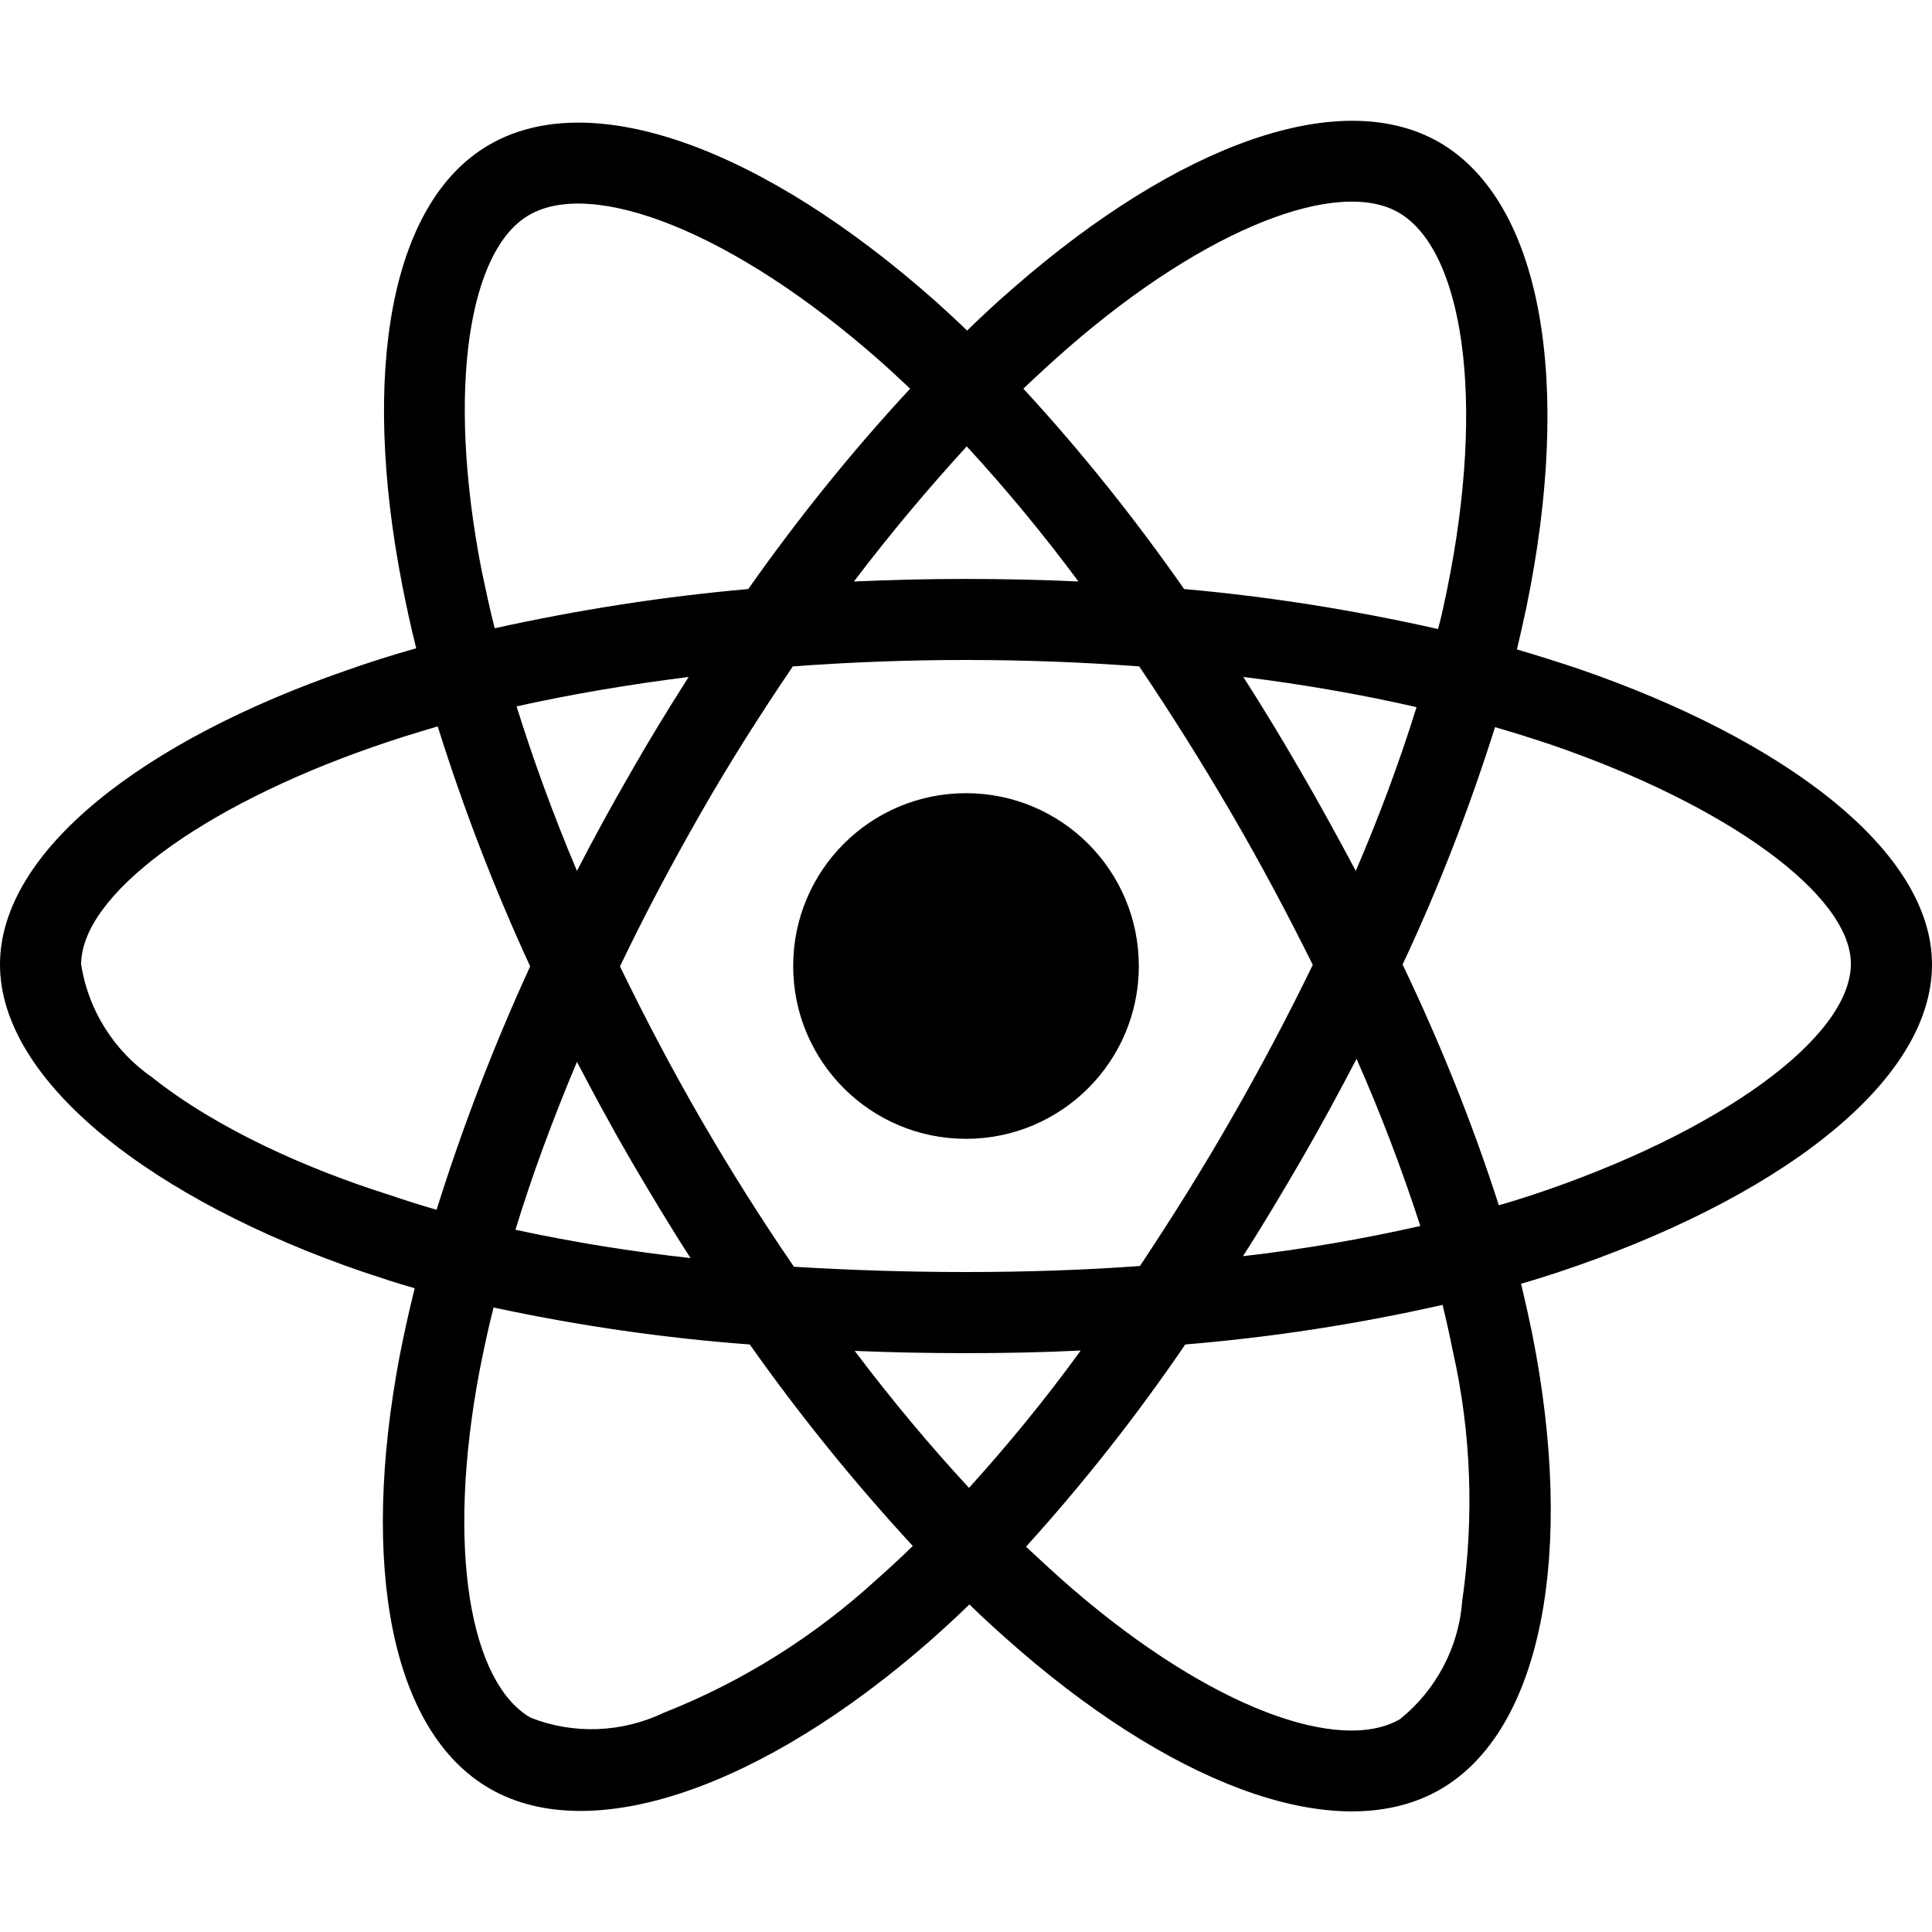
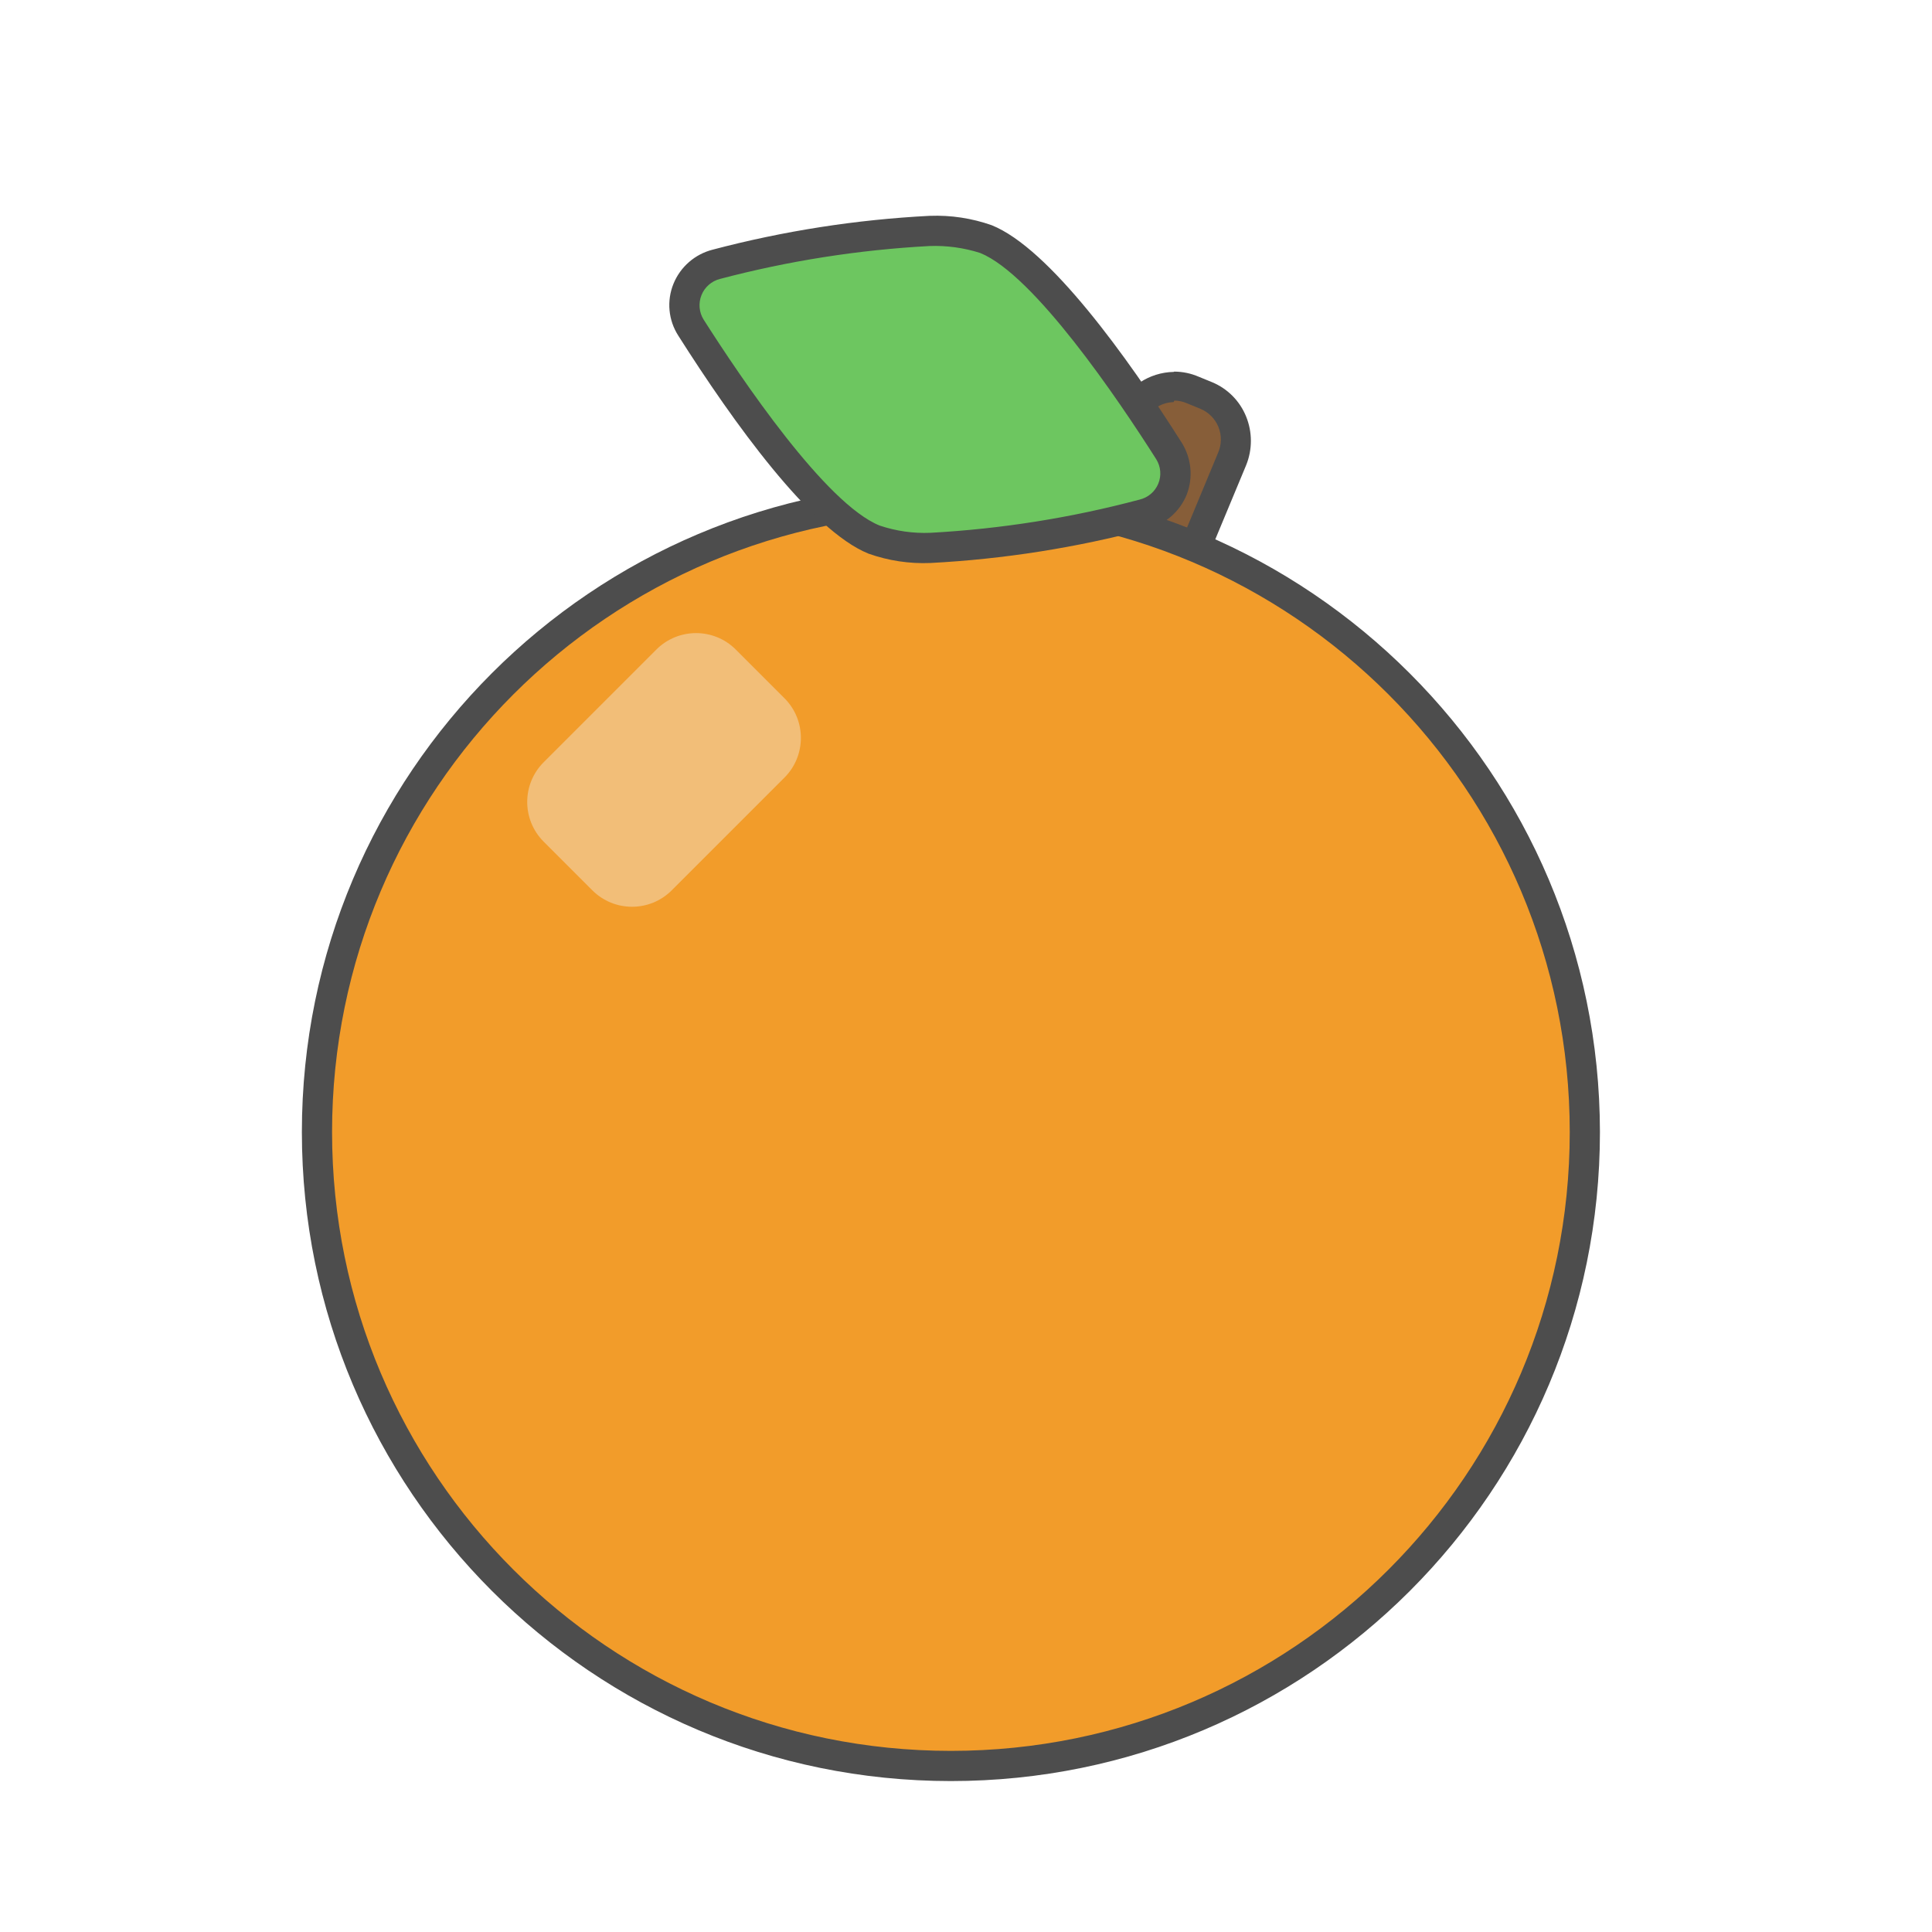
- <svg xmlns="http://www.w3.org/2000/svg" aria-hidden="true" focusable="false" data-prefix="fab" data-icon="react" class="svg-inline--fa fa-react fa-w-16" role="img" viewBox="0 0 512 512">
-   <path fill="currentColor" d="M418.2 177.2c-5.4-1.8-10.8-3.5-16.2-5.1.9-3.7 1.7-7.4 2.5-11.1 12.3-59.6 4.2-107.5-23.1-123.3-26.3-15.1-69.2.6-112.6 38.4-4.3 3.7-8.5 7.6-12.5 11.5-2.7-2.6-5.5-5.2-8.3-7.7-45.5-40.4-91.1-57.4-118.4-41.5-26.2 15.2-34 60.3-23 116.7 1.1 5.6 2.3 11.1 3.7 16.7-6.4 1.8-12.7 3.8-18.6 5.9C38.3 196.2 0 225.4 0 255.6c0 31.2 40.8 62.5 96.3 81.5 4.5 1.5 9 3 13.6 4.3-1.5 6-2.8 11.9-4 18-10.5 55.5-2.3 99.5 23.9 114.6 27 15.6 72.4-.4 116.6-39.1 3.5-3.1 7-6.3 10.5-9.7 4.4 4.3 9 8.4 13.6 12.4 42.8 36.8 85.1 51.7 111.2 36.6 27-15.6 35.8-62.9 24.4-120.5-.9-4.4-1.9-8.9-3-13.5 3.2-.9 6.3-1.9 9.4-2.9 57.7-19.1 99.5-50 99.5-81.7 0-30.3-39.4-59.7-93.8-78.4zM282.9 92.3c37.2-32.4 71.9-45.1 87.7-36 16.9 9.7 23.4 48.9 12.8 100.4-.7 3.4-1.4 6.7-2.3 10-22.2-5-44.7-8.6-67.3-10.6-13-18.6-27.2-36.4-42.6-53.1 3.9-3.7 7.7-7.2 11.7-10.7zM167.2 307.5c5.1 8.7 10.3 17.4 15.8 25.9-15.6-1.7-31.1-4.2-46.4-7.5 4.4-14.4 9.9-29.3 16.3-44.5 4.6 8.8 9.3 17.5 14.3 26.1zm-30.3-120.3c14.4-3.2 29.7-5.8 45.6-7.8-5.3 8.3-10.5 16.8-15.4 25.4-4.9 8.5-9.7 17.2-14.2 26-6.3-14.9-11.6-29.5-16-43.6zm27.4 68.9c6.6-13.8 13.8-27.3 21.4-40.6s15.8-26.2 24.4-38.9c15-1.1 30.3-1.7 45.9-1.7s31 .6 45.9 1.7c8.5 12.6 16.6 25.5 24.3 38.7s14.9 26.7 21.7 40.4c-6.7 13.8-13.9 27.4-21.6 40.8-7.6 13.3-15.7 26.2-24.2 39-14.9 1.1-30.4 1.6-46.1 1.6s-30.9-.5-45.6-1.4c-8.7-12.7-16.9-25.7-24.6-39s-14.8-26.8-21.5-40.6zm180.6 51.2c5.1-8.8 9.9-17.7 14.6-26.7 6.4 14.5 12 29.2 16.9 44.3-15.5 3.5-31.2 6.2-47 8 5.4-8.4 10.5-17 15.5-25.6zm14.4-76.5c-4.7-8.8-9.5-17.6-14.5-26.2-4.9-8.5-10-16.9-15.3-25.2 16.1 2 31.5 4.7 45.9 8-4.6 14.8-10 29.2-16.1 43.4zM256.2 118.3c10.5 11.4 20.4 23.4 29.6 35.8-19.8-.9-39.7-.9-59.5 0 9.8-12.9 19.9-24.9 29.9-35.8zM140.2 57c16.8-9.8 54.1 4.2 93.4 39 2.5 2.2 5 4.6 7.6 7-15.5 16.7-29.8 34.5-42.9 53.1-22.6 2-45 5.5-67.2 10.4-1.3-5.1-2.4-10.3-3.5-15.5-9.4-48.4-3.2-84.9 12.6-94zm-24.5 263.6c-4.2-1.2-8.3-2.5-12.4-3.9-21.3-6.7-45.5-17.3-63-31.2-10.1-7-16.9-17.8-18.8-29.9 0-18.3 31.6-41.7 77.2-57.6 5.7-2 11.5-3.8 17.3-5.5 6.8 21.7 15 43 24.5 63.6-9.6 20.9-17.9 42.5-24.8 64.5zm116.6 98c-16.5 15.1-35.6 27.1-56.4 35.3-11.1 5.3-23.9 5.8-35.3 1.3-15.9-9.2-22.5-44.5-13.5-92 1.1-5.6 2.3-11.2 3.7-16.7 22.4 4.8 45 8.1 67.9 9.8 13.2 18.7 27.7 36.6 43.2 53.4-3.2 3.1-6.4 6.1-9.6 8.9zm24.5-24.3c-10.2-11-20.4-23.2-30.3-36.3 9.6.4 19.5.6 29.5.6 10.3 0 20.4-.2 30.4-.7-9.2 12.7-19.1 24.8-29.6 36.4zm130.7 30c-.9 12.2-6.9 23.6-16.5 31.3-15.9 9.2-49.8-2.8-86.4-34.2-4.2-3.6-8.4-7.5-12.7-11.5 15.3-16.9 29.4-34.8 42.2-53.6 22.9-1.9 45.7-5.4 68.2-10.5 1 4.1 1.9 8.2 2.7 12.2 4.9 21.6 5.7 44.1 2.5 66.3zm18.2-107.5c-2.8.9-5.6 1.8-8.5 2.6-7-21.8-15.6-43.1-25.5-63.8 9.6-20.4 17.7-41.4 24.5-62.9 5.2 1.5 10.2 3.1 15 4.7 46.6 16 79.3 39.8 79.3 58 0 19.6-34.9 44.9-84.8 61.4zm-149.7-15c25.3 0 45.8-20.5 45.8-45.8s-20.5-45.8-45.8-45.8c-25.3 0-45.8 20.5-45.8 45.8s20.5 45.8 45.8 45.8z" />
+ <svg xmlns="http://www.w3.org/2000/svg" data-name="Camada 1" id="Camada_1" viewBox="0 0 64 64">
+   <defs>
+     <style>.cls-1{fill:#875e39;}.cls-2{fill:#4d4d4d;}.cls-3{fill:#f29c2a;}.cls-4{fill:#6dc660;}.cls-5{opacity:0.4;}.cls-6{fill:#f2f0ed;}</style>
+   </defs>
+   <path class="cls-1" d="M37.42,20.75a1.58,1.58,0,0,1-.61-.12l-.44-.18a1.6,1.6,0,0,1-.86-2.1l1.91-4.59a1.58,1.58,0,0,1,2.09-.86l.44.18a1.58,1.58,0,0,1,.87.87,1.61,1.61,0,0,1,0,1.22l-1.92,4.6A1.59,1.59,0,0,1,37.42,20.75Z" />
+   <path class="cls-2" d="M38.9,13.27a1.06,1.06,0,0,1,.42.09l.44.18A1.1,1.1,0,0,1,40.35,15l-1.91,4.6a1.1,1.1,0,0,1-1,.67,1,1,0,0,1-.42-.08L36.56,20A1.11,1.11,0,0,1,36,18.55L37.88,14a1.12,1.12,0,0,1,1-.68m0-1h0A2.1,2.1,0,0,0,37,13.57l-1.91,4.59a2.1,2.1,0,0,0,1.13,2.75l.44.18a2,2,0,0,0,.8.16A2.09,2.09,0,0,0,39.37,20l1.91-4.59a2.14,2.14,0,0,0,0-1.61,2.07,2.07,0,0,0-1.13-1.14l-.44-.18a2.06,2.06,0,0,0-.81-.17Z" />
+   <circle class="cls-3" cx="31.5" cy="37.5" r="21" />
+   <path class="cls-2" d="M31.5,17A20.5,20.5,0,1,1,11,37.5,20.5,20.5,0,0,1,31.5,17m0-1A21.5,21.5,0,1,0,53,37.5,21.52,21.52,0,0,0,31.5,16Z" />
+   <path class="cls-4" d="M30.82,18.15A5.12,5.12,0,0,1,29,17.88c-1.88-.76-4.61-4.73-6.07-7a1.4,1.4,0,0,1-.12-1.26,1.43,1.43,0,0,1,1-.83,35.06,35.06,0,0,1,7.06-1.11,5.12,5.12,0,0,1,1.86.27c1.88.75,4.61,4.72,6.07,7a1.4,1.4,0,0,1-.85,2.1A34.84,34.84,0,0,1,30.82,18.15Z" />
+   <path class="cls-2" d="M30.79,8.15a4.93,4.93,0,0,1,1.68.23c1.78.72,4.58,4.86,5.83,6.83a.89.89,0,0,1-.55,1.34,34.2,34.2,0,0,1-6.93,1.1,4.67,4.67,0,0,1-1.68-.24c-1.79-.72-4.58-4.86-5.83-6.82a.9.9,0,0,1,.54-1.35,34.45,34.45,0,0,1,6.94-1.09m0-1a35.23,35.23,0,0,0-7.18,1.12,1.91,1.91,0,0,0-1.3,1.13,1.87,1.87,0,0,0,.16,1.72c1.82,2.87,4.39,6.45,6.3,7.22a5.45,5.45,0,0,0,2.05.31A35.1,35.1,0,0,0,38,17.52a1.91,1.91,0,0,0,1.31-1.13,1.94,1.94,0,0,0-.16-1.72c-1.82-2.87-4.4-6.45-6.3-7.21a5.53,5.53,0,0,0-2.05-.31Z" />
+   <g class="cls-5">
+     <rect class="cls-6" height="6" rx="1.86" transform="translate(-11.59 23.03) rotate(-45)" width="9" x="17.5" y="22.5" />
+   </g>
</svg>
